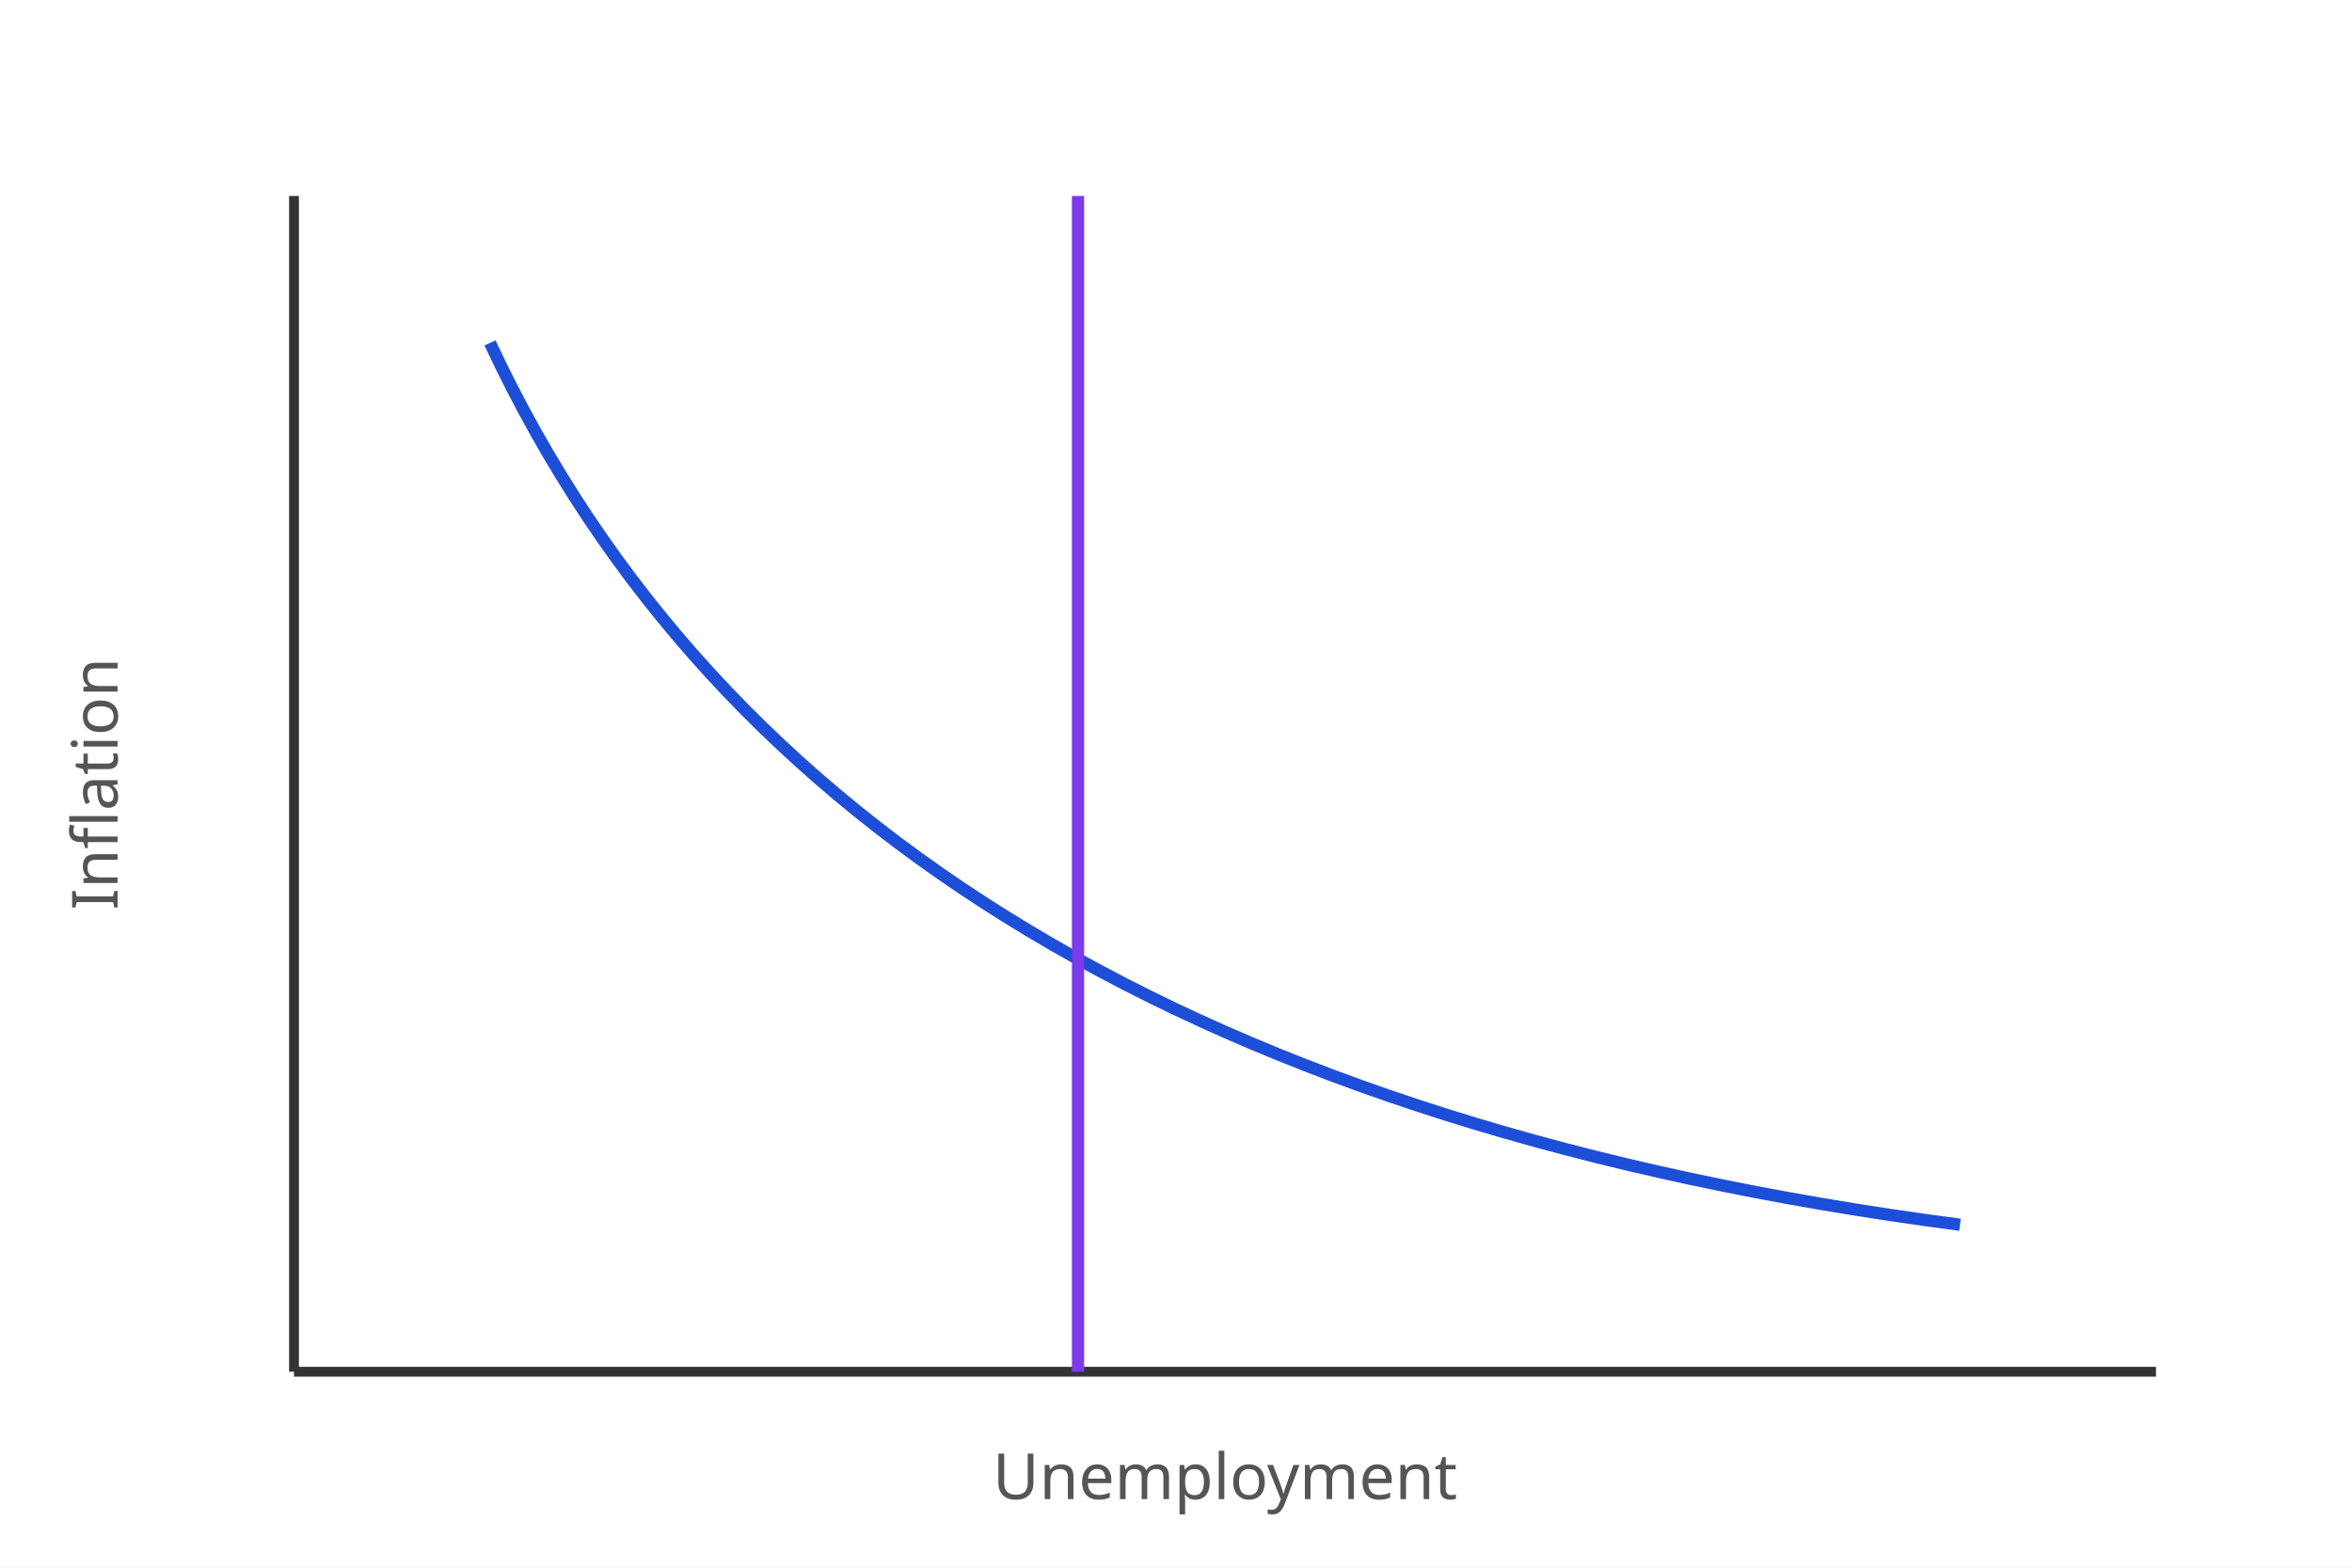
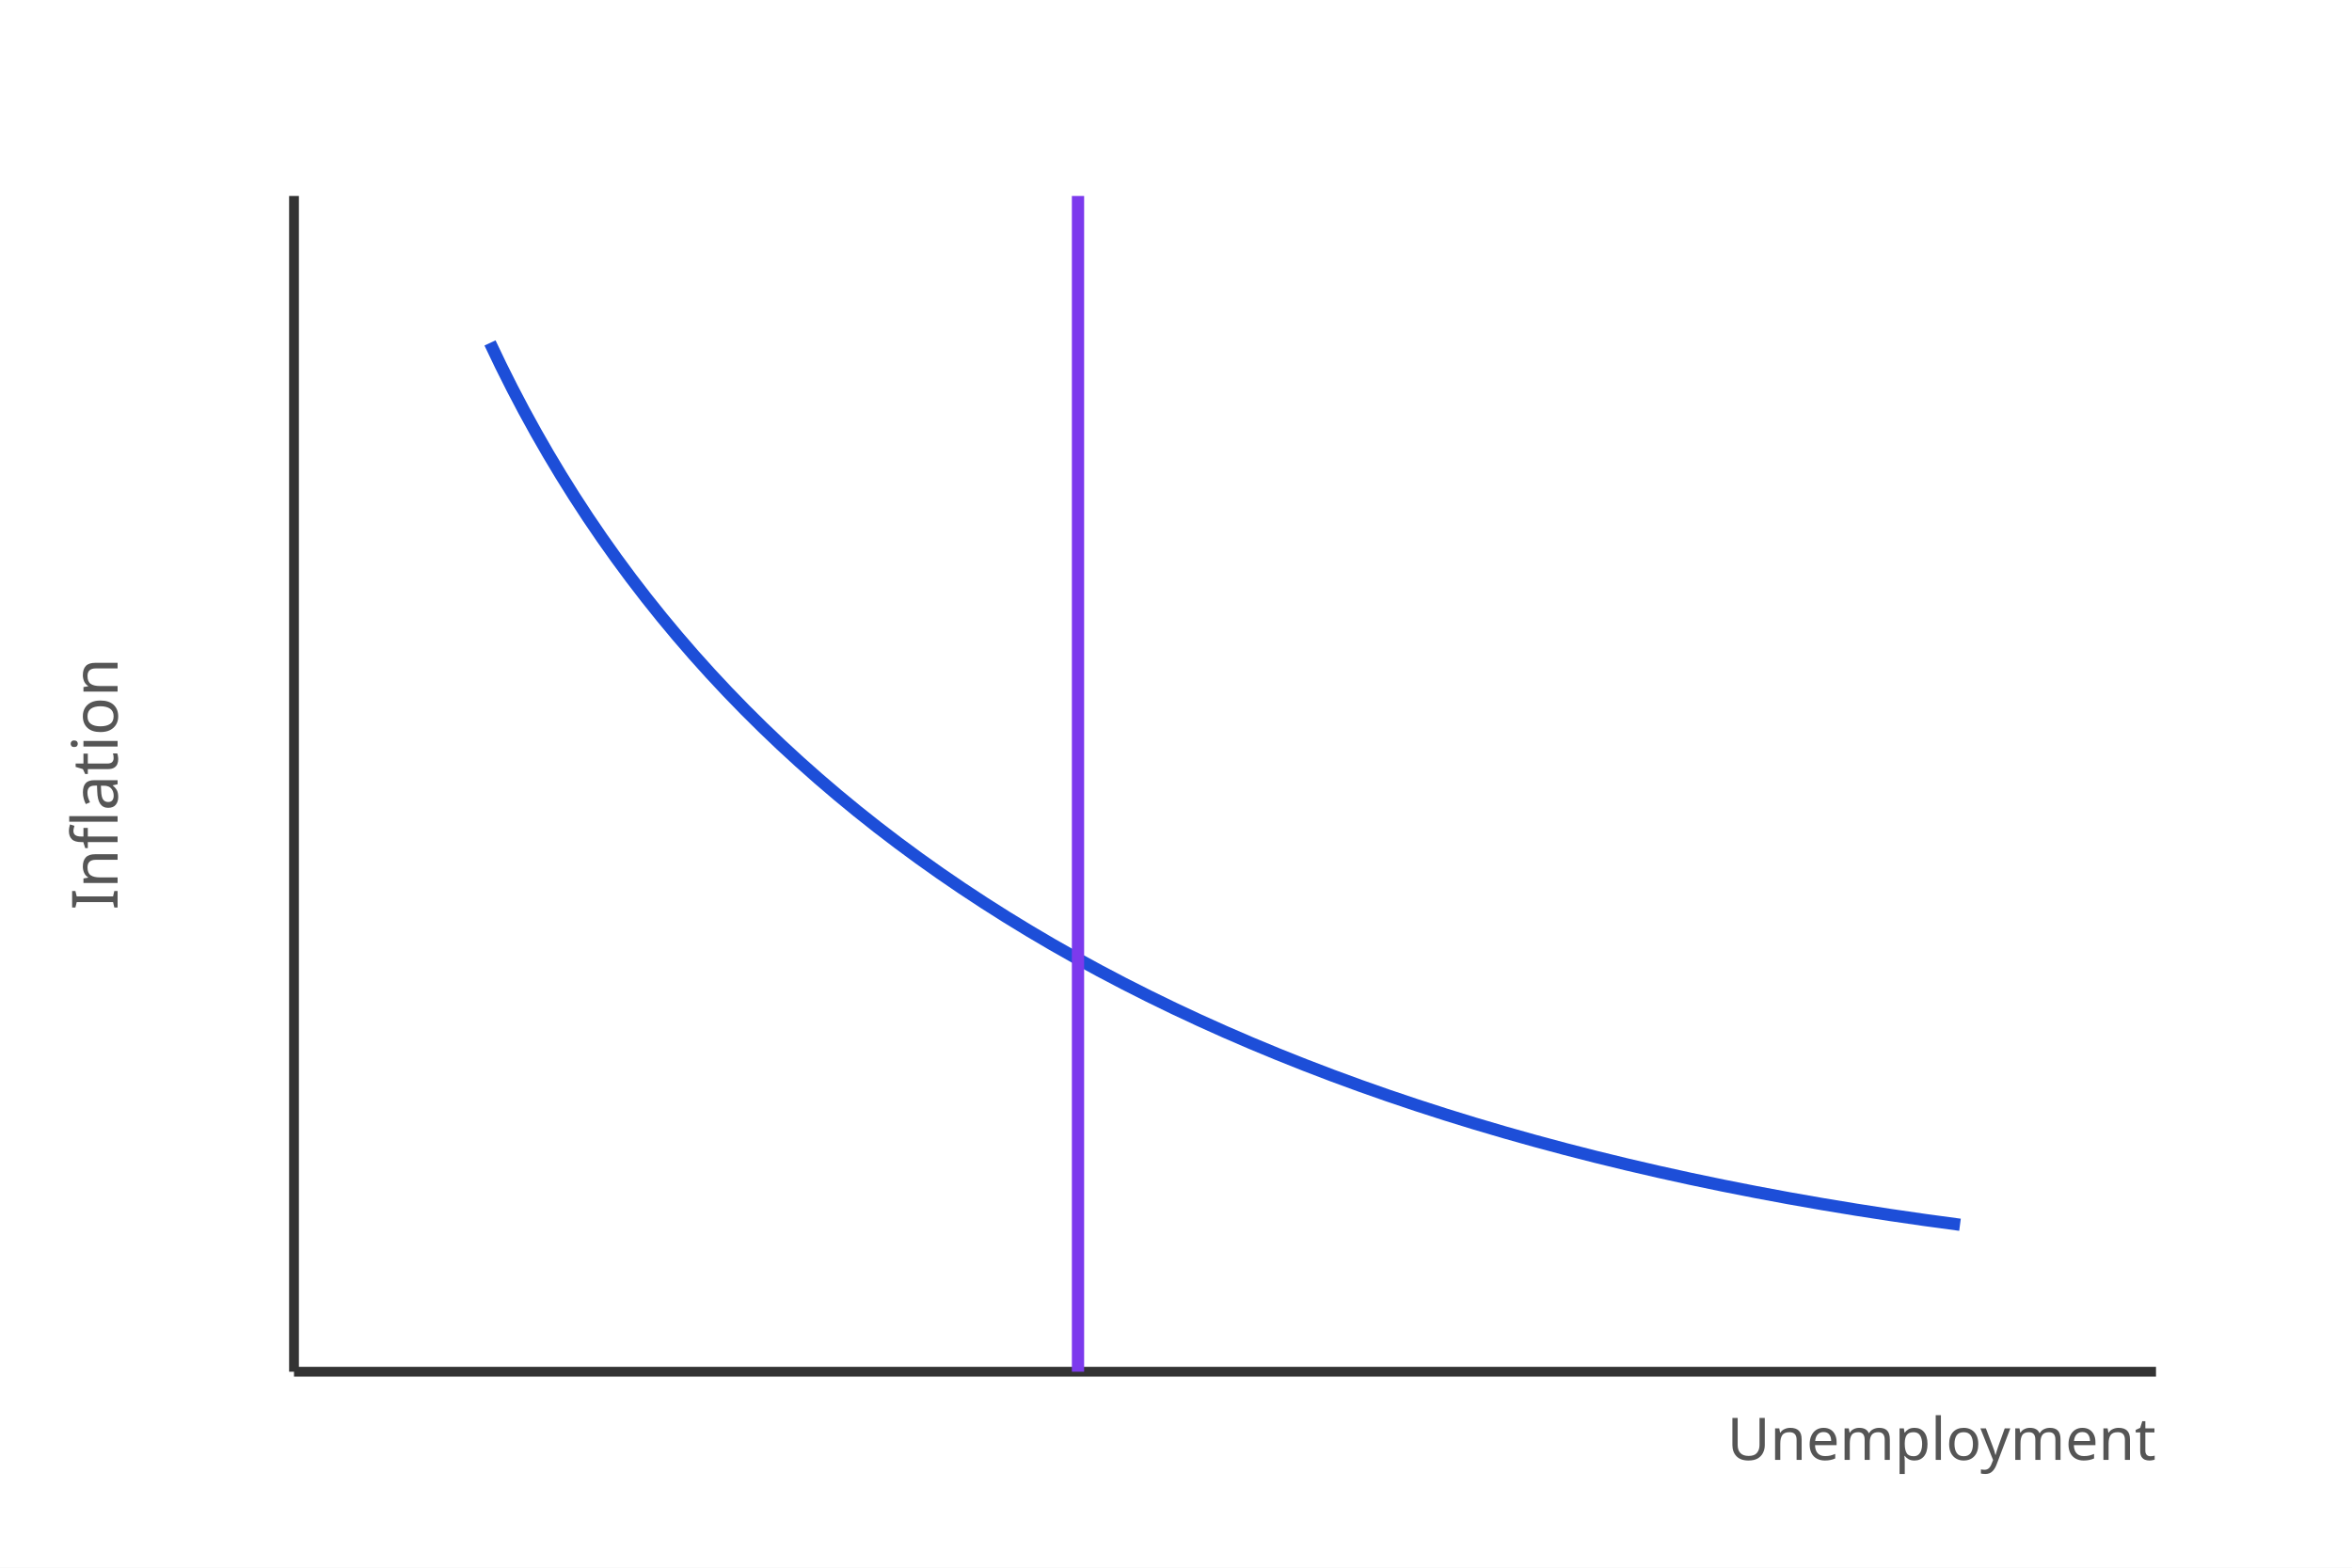
<svg xmlns="http://www.w3.org/2000/svg" viewBox="0 0 480 320">
  <rect width="480" height="320" fill="#ffffff" />
  <line x1="60" y1="280" x2="60" y2="40" stroke="#333" stroke-width="2" />
  <line x1="60" y1="280" x2="440" y2="280" stroke="#333" stroke-width="2" />
-   <text x="250" y="306" font-family="sans-serif" font-size="13" fill="#555" text-anchor="middle">Unemployment</text>
+   <text x="440" y="298" font-family="sans-serif" font-size="12" fill="#555" text-anchor="end">Unemployment</text>
  <text x="24" y="160" font-family="sans-serif" font-size="13" fill="#555" text-anchor="middle" transform="rotate(-90 24 160)">Inflation</text>
  <path d="M 100 70 Q 170 220 400 250" fill="none" stroke="#1d4ed8" stroke-width="2.5" />
  <line x1="220" y1="280" x2="220" y2="40" stroke="#7c3aed" stroke-width="2.5" />
</svg>
